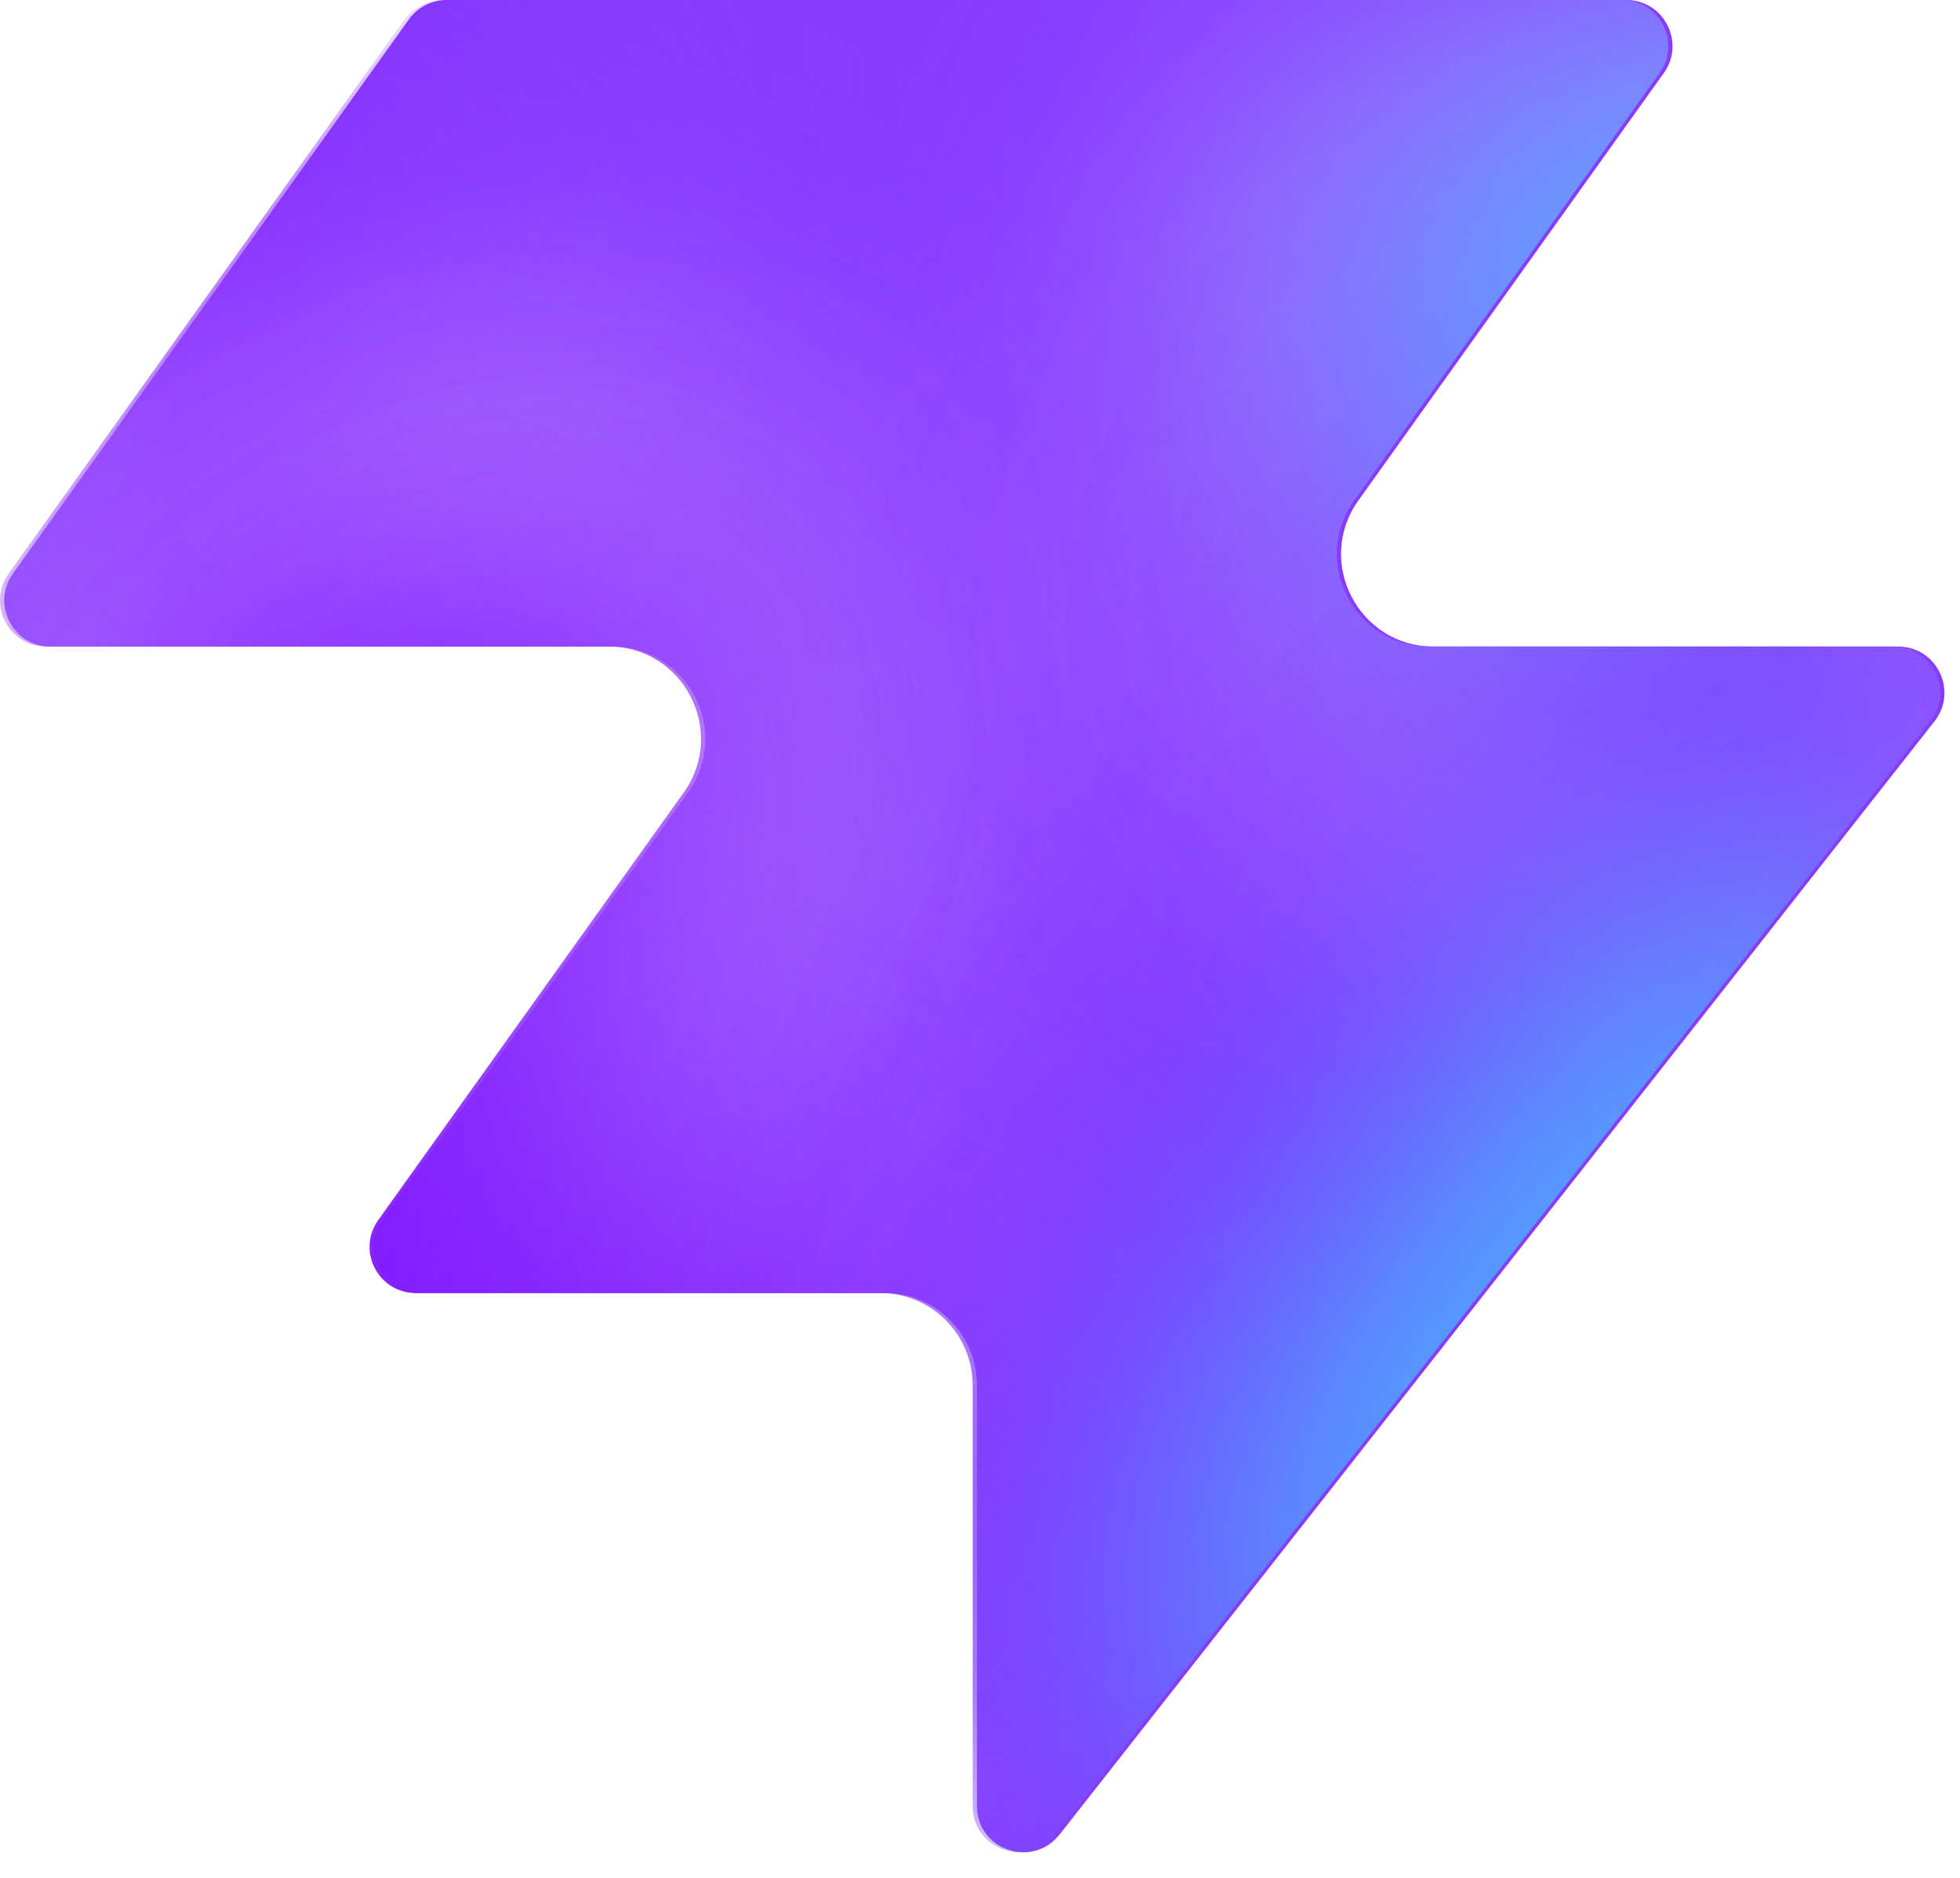
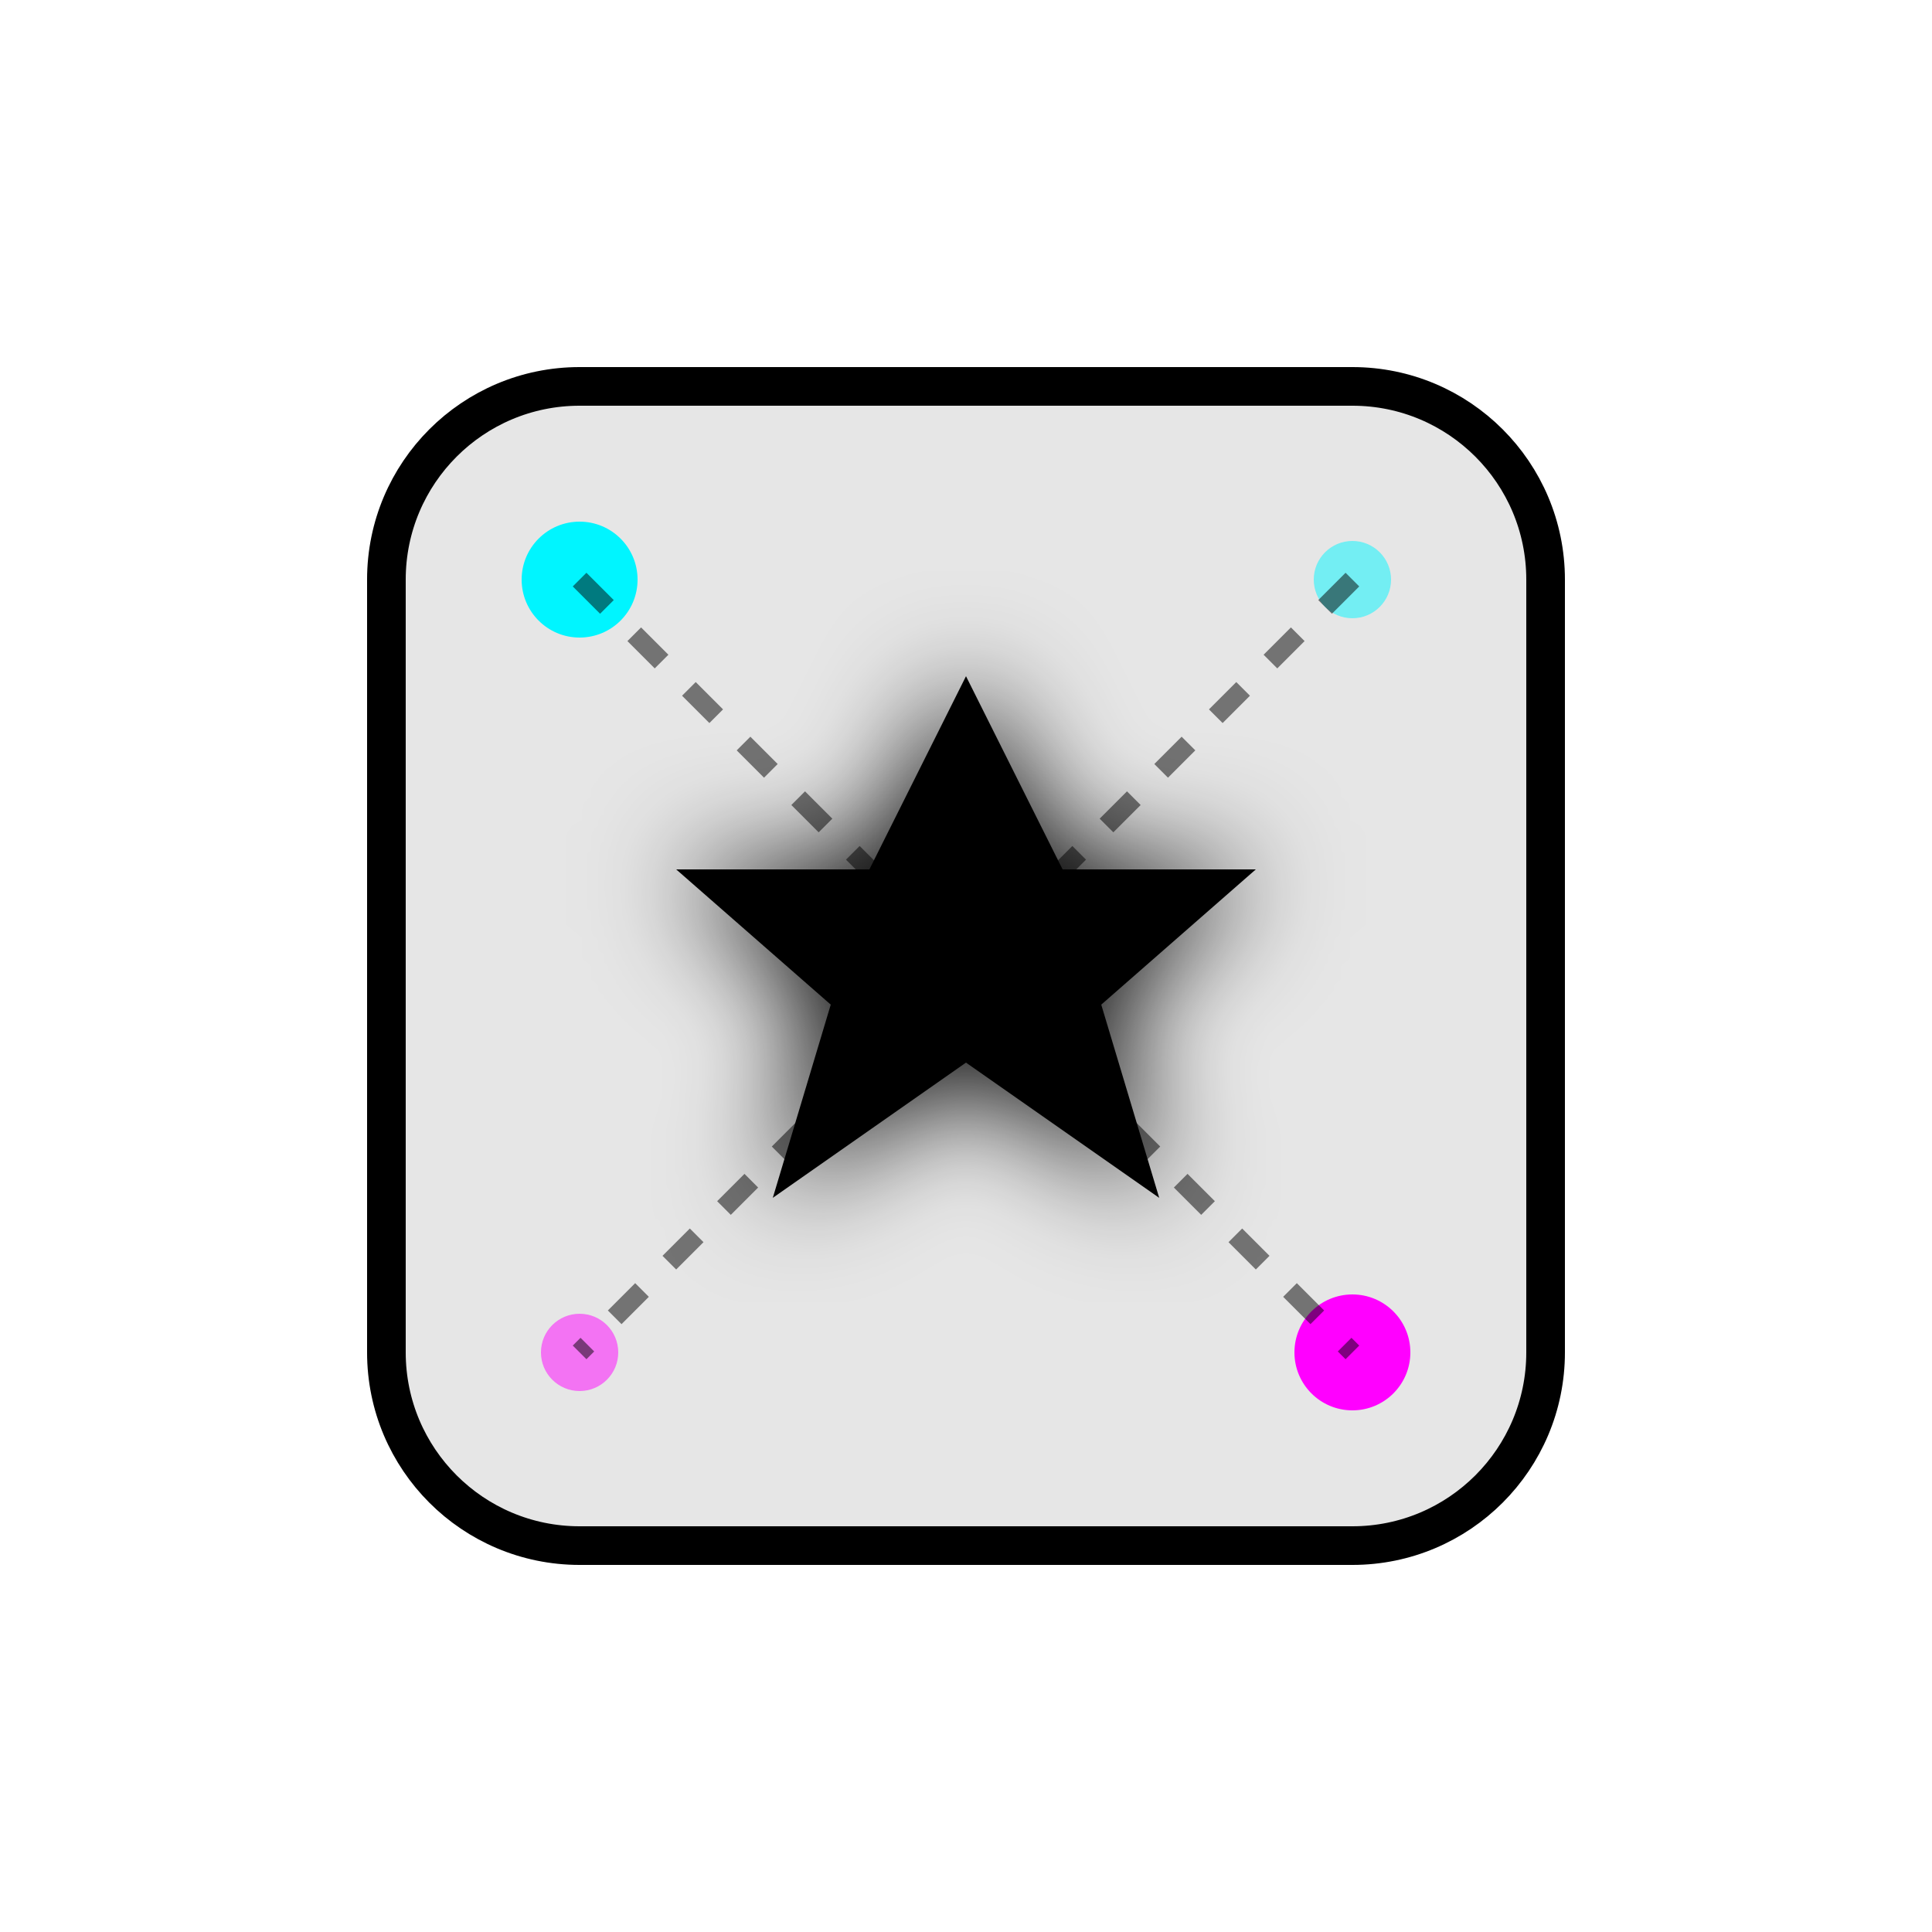
- <svg xmlns="http://www.w3.org/2000/svg" width="48" height="46" fill="none" viewBox="0 0 48 46">
-   <path fill="#863bff" d="M25.946 44.938c-.664.845-2.021.375-2.021-.698V33.937a2.26 2.26 0 0 0-2.262-2.262H10.287c-.92 0-1.456-1.04-.92-1.788l7.48-10.471c1.07-1.497 0-3.578-1.842-3.578H1.237c-.92 0-1.456-1.04-.92-1.788L10.013.474c.214-.297.556-.474.92-.474h28.894c.92 0 1.456 1.04.92 1.788l-7.48 10.471c-1.07 1.498 0 3.579 1.842 3.579h11.377c.943 0 1.473 1.088.89 1.83L25.947 44.94z" style="fill:#863bff;fill:color(display-p3 .525 .23 1);fill-opacity:1" />
-   <mask id="a" width="48" height="46" x="0" y="0" maskUnits="userSpaceOnUse" style="mask-type:alpha">
-     <path fill="#000" d="M25.842 44.938c-.664.844-2.021.375-2.021-.698V33.937a2.26 2.26 0 0 0-2.262-2.262H10.183c-.92 0-1.456-1.04-.92-1.788l7.48-10.471c1.07-1.498 0-3.579-1.842-3.579H1.133c-.92 0-1.456-1.04-.92-1.787L9.91.473c.214-.297.556-.474.92-.474h28.894c.92 0 1.456 1.04.92 1.788l-7.48 10.471c-1.07 1.498 0 3.578 1.842 3.578h11.377c.943 0 1.473 1.088.89 1.832L25.843 44.94z" style="fill:#000;fill-opacity:1" />
-   </mask>
-   <g mask="url(#a)">
-     <g filter="url(#b)">
-       <ellipse cx="5.508" cy="14.704" fill="#ede6ff" rx="5.508" ry="14.704" style="fill:#ede6ff;fill:color(display-p3 .927 .903 1);fill-opacity:1" transform="matrix(.00324 1 1 -.00324 -4.47 31.516)" />
-     </g>
-     <g filter="url(#c)">
-       <ellipse cx="10.399" cy="29.851" fill="#ede6ff" rx="10.399" ry="29.851" style="fill:#ede6ff;fill:color(display-p3 .927 .903 1);fill-opacity:1" transform="matrix(.00324 1 1 -.00324 -39.328 7.883)" />
-     </g>
-     <g filter="url(#d)">
-       <ellipse cx="5.508" cy="30.487" fill="#7e14ff" rx="5.508" ry="30.487" style="fill:#7e14ff;fill:color(display-p3 .492 .077 1);fill-opacity:1" transform="rotate(89.814 -25.913 -14.639)scale(1 -1)" />
-     </g>
-     <g filter="url(#e)">
-       <ellipse cx="5.508" cy="30.599" fill="#7e14ff" rx="5.508" ry="30.599" style="fill:#7e14ff;fill:color(display-p3 .492 .077 1);fill-opacity:1" transform="rotate(89.814 -32.644 -3.334)scale(1 -1)" />
-     </g>
-     <g filter="url(#f)">
-       <ellipse cx="5.508" cy="30.599" fill="#7e14ff" rx="5.508" ry="30.599" style="fill:#7e14ff;fill:color(display-p3 .492 .077 1);fill-opacity:1" transform="matrix(.00324 1 1 -.00324 -34.34 30.47)" />
-     </g>
-     <g filter="url(#g)">
-       <ellipse cx="14.072" cy="22.078" fill="#ede6ff" rx="14.072" ry="22.078" style="fill:#ede6ff;fill:color(display-p3 .927 .903 1);fill-opacity:1" transform="rotate(93.35 24.506 48.493)scale(-1 1)" />
-     </g>
-     <g filter="url(#h)">
-       <ellipse cx="3.47" cy="21.501" fill="#7e14ff" rx="3.47" ry="21.501" style="fill:#7e14ff;fill:color(display-p3 .492 .077 1);fill-opacity:1" transform="rotate(89.009 28.708 47.59)scale(-1 1)" />
-     </g>
-     <g filter="url(#i)">
-       <ellipse cx="3.47" cy="21.501" fill="#7e14ff" rx="3.47" ry="21.501" style="fill:#7e14ff;fill:color(display-p3 .492 .077 1);fill-opacity:1" transform="rotate(89.009 28.708 47.59)scale(-1 1)" />
-     </g>
-     <g filter="url(#j)">
-       <ellipse cx=".387" cy="8.972" fill="#7e14ff" rx="4.407" ry="29.108" style="fill:#7e14ff;fill:color(display-p3 .492 .077 1);fill-opacity:1" transform="rotate(39.51 .387 8.972)" />
-     </g>
-     <g filter="url(#k)">
-       <ellipse cx="47.523" cy="-6.092" fill="#7e14ff" rx="4.407" ry="29.108" style="fill:#7e14ff;fill:color(display-p3 .492 .077 1);fill-opacity:1" transform="rotate(37.892 47.523 -6.092)" />
-     </g>
-     <g filter="url(#l)">
-       <ellipse cx="41.412" cy="6.333" fill="#47bfff" rx="5.971" ry="9.665" style="fill:#47bfff;fill:color(display-p3 .28 .748 1);fill-opacity:1" transform="rotate(37.892 41.412 6.333)" />
-     </g>
-     <g filter="url(#m)">
-       <ellipse cx="-1.879" cy="38.332" fill="#7e14ff" rx="4.407" ry="29.108" style="fill:#7e14ff;fill:color(display-p3 .492 .077 1);fill-opacity:1" transform="rotate(37.892 -1.88 38.332)" />
-     </g>
-     <g filter="url(#n)">
-       <ellipse cx="-1.879" cy="38.332" fill="#7e14ff" rx="4.407" ry="29.108" style="fill:#7e14ff;fill:color(display-p3 .492 .077 1);fill-opacity:1" transform="rotate(37.892 -1.88 38.332)" />
-     </g>
-     <g filter="url(#o)">
-       <ellipse cx="35.651" cy="29.907" fill="#7e14ff" rx="4.407" ry="29.108" style="fill:#7e14ff;fill:color(display-p3 .492 .077 1);fill-opacity:1" transform="rotate(37.892 35.651 29.907)" />
-     </g>
-     <g filter="url(#p)">
-       <ellipse cx="38.418" cy="32.4" fill="#47bfff" rx="5.971" ry="15.297" style="fill:#47bfff;fill:color(display-p3 .28 .748 1);fill-opacity:1" transform="rotate(37.892 38.418 32.4)" />
-     </g>
-   </g>
+ <svg xmlns="http://www.w3.org/2000/svg" viewBox="0 0 100 100" fill="none">
  <defs>
-     <filter id="b" width="60.045" height="41.654" x="-19.77" y="16.149" color-interpolation-filters="sRGB" filterUnits="userSpaceOnUse">
-       <feFlood flood-opacity="0" result="BackgroundImageFix" />
-       <feBlend in="SourceGraphic" in2="BackgroundImageFix" result="shape" />
-       <feGaussianBlur result="effect1_foregroundBlur_2002_17158" stdDeviation="7.659" />
+     <filter id="glow" x="-20%" y="-20%" width="140%" height="140%">
+       <feGaussianBlur stdDeviation="3" result="blur" />
+       <feComposite in="SourceGraphic" in2="blur" operator="over" />
    </filter>
-     <filter id="c" width="90.34" height="51.437" x="-54.613" y="-7.533" color-interpolation-filters="sRGB" filterUnits="userSpaceOnUse">
-       <feFlood flood-opacity="0" result="BackgroundImageFix" />
-       <feBlend in="SourceGraphic" in2="BackgroundImageFix" result="shape" />
-       <feGaussianBlur result="effect1_foregroundBlur_2002_17158" stdDeviation="7.659" />
-     </filter>
-     <filter id="d" width="79.355" height="29.4" x="-49.64" y="2.03" color-interpolation-filters="sRGB" filterUnits="userSpaceOnUse">
-       <feFlood flood-opacity="0" result="BackgroundImageFix" />
-       <feBlend in="SourceGraphic" in2="BackgroundImageFix" result="shape" />
-       <feGaussianBlur result="effect1_foregroundBlur_2002_17158" stdDeviation="4.596" />
-     </filter>
-     <filter id="e" width="79.579" height="29.4" x="-45.045" y="20.029" color-interpolation-filters="sRGB" filterUnits="userSpaceOnUse">
-       <feFlood flood-opacity="0" result="BackgroundImageFix" />
-       <feBlend in="SourceGraphic" in2="BackgroundImageFix" result="shape" />
-       <feGaussianBlur result="effect1_foregroundBlur_2002_17158" stdDeviation="4.596" />
-     </filter>
-     <filter id="f" width="79.579" height="29.4" x="-43.513" y="21.178" color-interpolation-filters="sRGB" filterUnits="userSpaceOnUse">
-       <feFlood flood-opacity="0" result="BackgroundImageFix" />
-       <feBlend in="SourceGraphic" in2="BackgroundImageFix" result="shape" />
-       <feGaussianBlur result="effect1_foregroundBlur_2002_17158" stdDeviation="4.596" />
-     </filter>
-     <filter id="g" width="74.749" height="58.852" x="15.756" y="-17.901" color-interpolation-filters="sRGB" filterUnits="userSpaceOnUse">
-       <feFlood flood-opacity="0" result="BackgroundImageFix" />
-       <feBlend in="SourceGraphic" in2="BackgroundImageFix" result="shape" />
-       <feGaussianBlur result="effect1_foregroundBlur_2002_17158" stdDeviation="7.659" />
-     </filter>
-     <filter id="h" width="61.377" height="25.362" x="23.548" y="2.284" color-interpolation-filters="sRGB" filterUnits="userSpaceOnUse">
-       <feFlood flood-opacity="0" result="BackgroundImageFix" />
-       <feBlend in="SourceGraphic" in2="BackgroundImageFix" result="shape" />
-       <feGaussianBlur result="effect1_foregroundBlur_2002_17158" stdDeviation="4.596" />
-     </filter>
-     <filter id="i" width="61.377" height="25.362" x="23.548" y="2.284" color-interpolation-filters="sRGB" filterUnits="userSpaceOnUse">
-       <feFlood flood-opacity="0" result="BackgroundImageFix" />
-       <feBlend in="SourceGraphic" in2="BackgroundImageFix" result="shape" />
-       <feGaussianBlur result="effect1_foregroundBlur_2002_17158" stdDeviation="4.596" />
-     </filter>
-     <filter id="j" width="56.045" height="63.649" x="-27.636" y="-22.853" color-interpolation-filters="sRGB" filterUnits="userSpaceOnUse">
-       <feFlood flood-opacity="0" result="BackgroundImageFix" />
-       <feBlend in="SourceGraphic" in2="BackgroundImageFix" result="shape" />
-       <feGaussianBlur result="effect1_foregroundBlur_2002_17158" stdDeviation="4.596" />
-     </filter>
-     <filter id="k" width="54.814" height="64.646" x="20.116" y="-38.415" color-interpolation-filters="sRGB" filterUnits="userSpaceOnUse">
-       <feFlood flood-opacity="0" result="BackgroundImageFix" />
-       <feBlend in="SourceGraphic" in2="BackgroundImageFix" result="shape" />
-       <feGaussianBlur result="effect1_foregroundBlur_2002_17158" stdDeviation="4.596" />
-     </filter>
-     <filter id="l" width="33.541" height="35.313" x="24.641" y="-11.323" color-interpolation-filters="sRGB" filterUnits="userSpaceOnUse">
-       <feFlood flood-opacity="0" result="BackgroundImageFix" />
-       <feBlend in="SourceGraphic" in2="BackgroundImageFix" result="shape" />
-       <feGaussianBlur result="effect1_foregroundBlur_2002_17158" stdDeviation="4.596" />
-     </filter>
-     <filter id="m" width="54.814" height="64.646" x="-29.286" y="6.009" color-interpolation-filters="sRGB" filterUnits="userSpaceOnUse">
-       <feFlood flood-opacity="0" result="BackgroundImageFix" />
-       <feBlend in="SourceGraphic" in2="BackgroundImageFix" result="shape" />
-       <feGaussianBlur result="effect1_foregroundBlur_2002_17158" stdDeviation="4.596" />
-     </filter>
-     <filter id="n" width="54.814" height="64.646" x="-29.286" y="6.009" color-interpolation-filters="sRGB" filterUnits="userSpaceOnUse">
-       <feFlood flood-opacity="0" result="BackgroundImageFix" />
-       <feBlend in="SourceGraphic" in2="BackgroundImageFix" result="shape" />
-       <feGaussianBlur result="effect1_foregroundBlur_2002_17158" stdDeviation="4.596" />
-     </filter>
-     <filter id="o" width="54.814" height="64.646" x="8.244" y="-2.416" color-interpolation-filters="sRGB" filterUnits="userSpaceOnUse">
-       <feFlood flood-opacity="0" result="BackgroundImageFix" />
-       <feBlend in="SourceGraphic" in2="BackgroundImageFix" result="shape" />
-       <feGaussianBlur result="effect1_foregroundBlur_2002_17158" stdDeviation="4.596" />
-     </filter>
-     <filter id="p" width="39.409" height="43.623" x="18.713" y="10.588" color-interpolation-filters="sRGB" filterUnits="userSpaceOnUse">
-       <feFlood flood-opacity="0" result="BackgroundImageFix" />
-       <feBlend in="SourceGraphic" in2="BackgroundImageFix" result="shape" />
-       <feGaussianBlur result="effect1_foregroundBlur_2002_17158" stdDeviation="4.596" />
-     </filter>
+     <linearGradient id="logo-gradient" x1="0%" y1="0%" x2="100%" y2="100%">
+       <stop offset="0%" stopColor="#00f5ff" />
+       <stop offset="100%" stopColor="#ff00ff" />
+     </linearGradient>
  </defs>
+   {/* Background Rounded Square */}
+   <path d="M20 30C20 24.477 24.477 20 30 20H70C75.523 20 80 24.477 80 30V70C80 75.523 75.523 80 70 80H30C24.477 80 20 75.523 20 70V30Z" fill="url(#logo-gradient)" fill-opacity="0.1" stroke="url(#logo-gradient)" stroke-width="2" />
+   {/* Central Star */}
+   <path d="M50 35L55 45H65L57 52L60 62L50 55L40 62L43 52L35 45H45L50 35Z" fill="url(#logo-gradient)" filter="url(#glow)" />
+   {/* Connection Points */}
+   <circle cx="30" cy="30" r="3" fill="#00f5ff" />
+   <circle cx="70" cy="70" r="3" fill="#ff00ff" />
+   <circle cx="70" cy="30" r="2" fill="#00f5ff" opacity="0.5" />
+   <circle cx="30" cy="70" r="2" fill="#ff00ff" opacity="0.5" />
+   {/* Dotted Lines */}
+   <path d="M30 30L50 50L70 70" stroke="url(#logo-gradient)" stroke-width="1" stroke-dasharray="2 2" opacity="0.5" />
+   <path d="M70 30L50 50L30 70" stroke="url(#logo-gradient)" stroke-width="1" stroke-dasharray="2 2" opacity="0.5" />
</svg>
